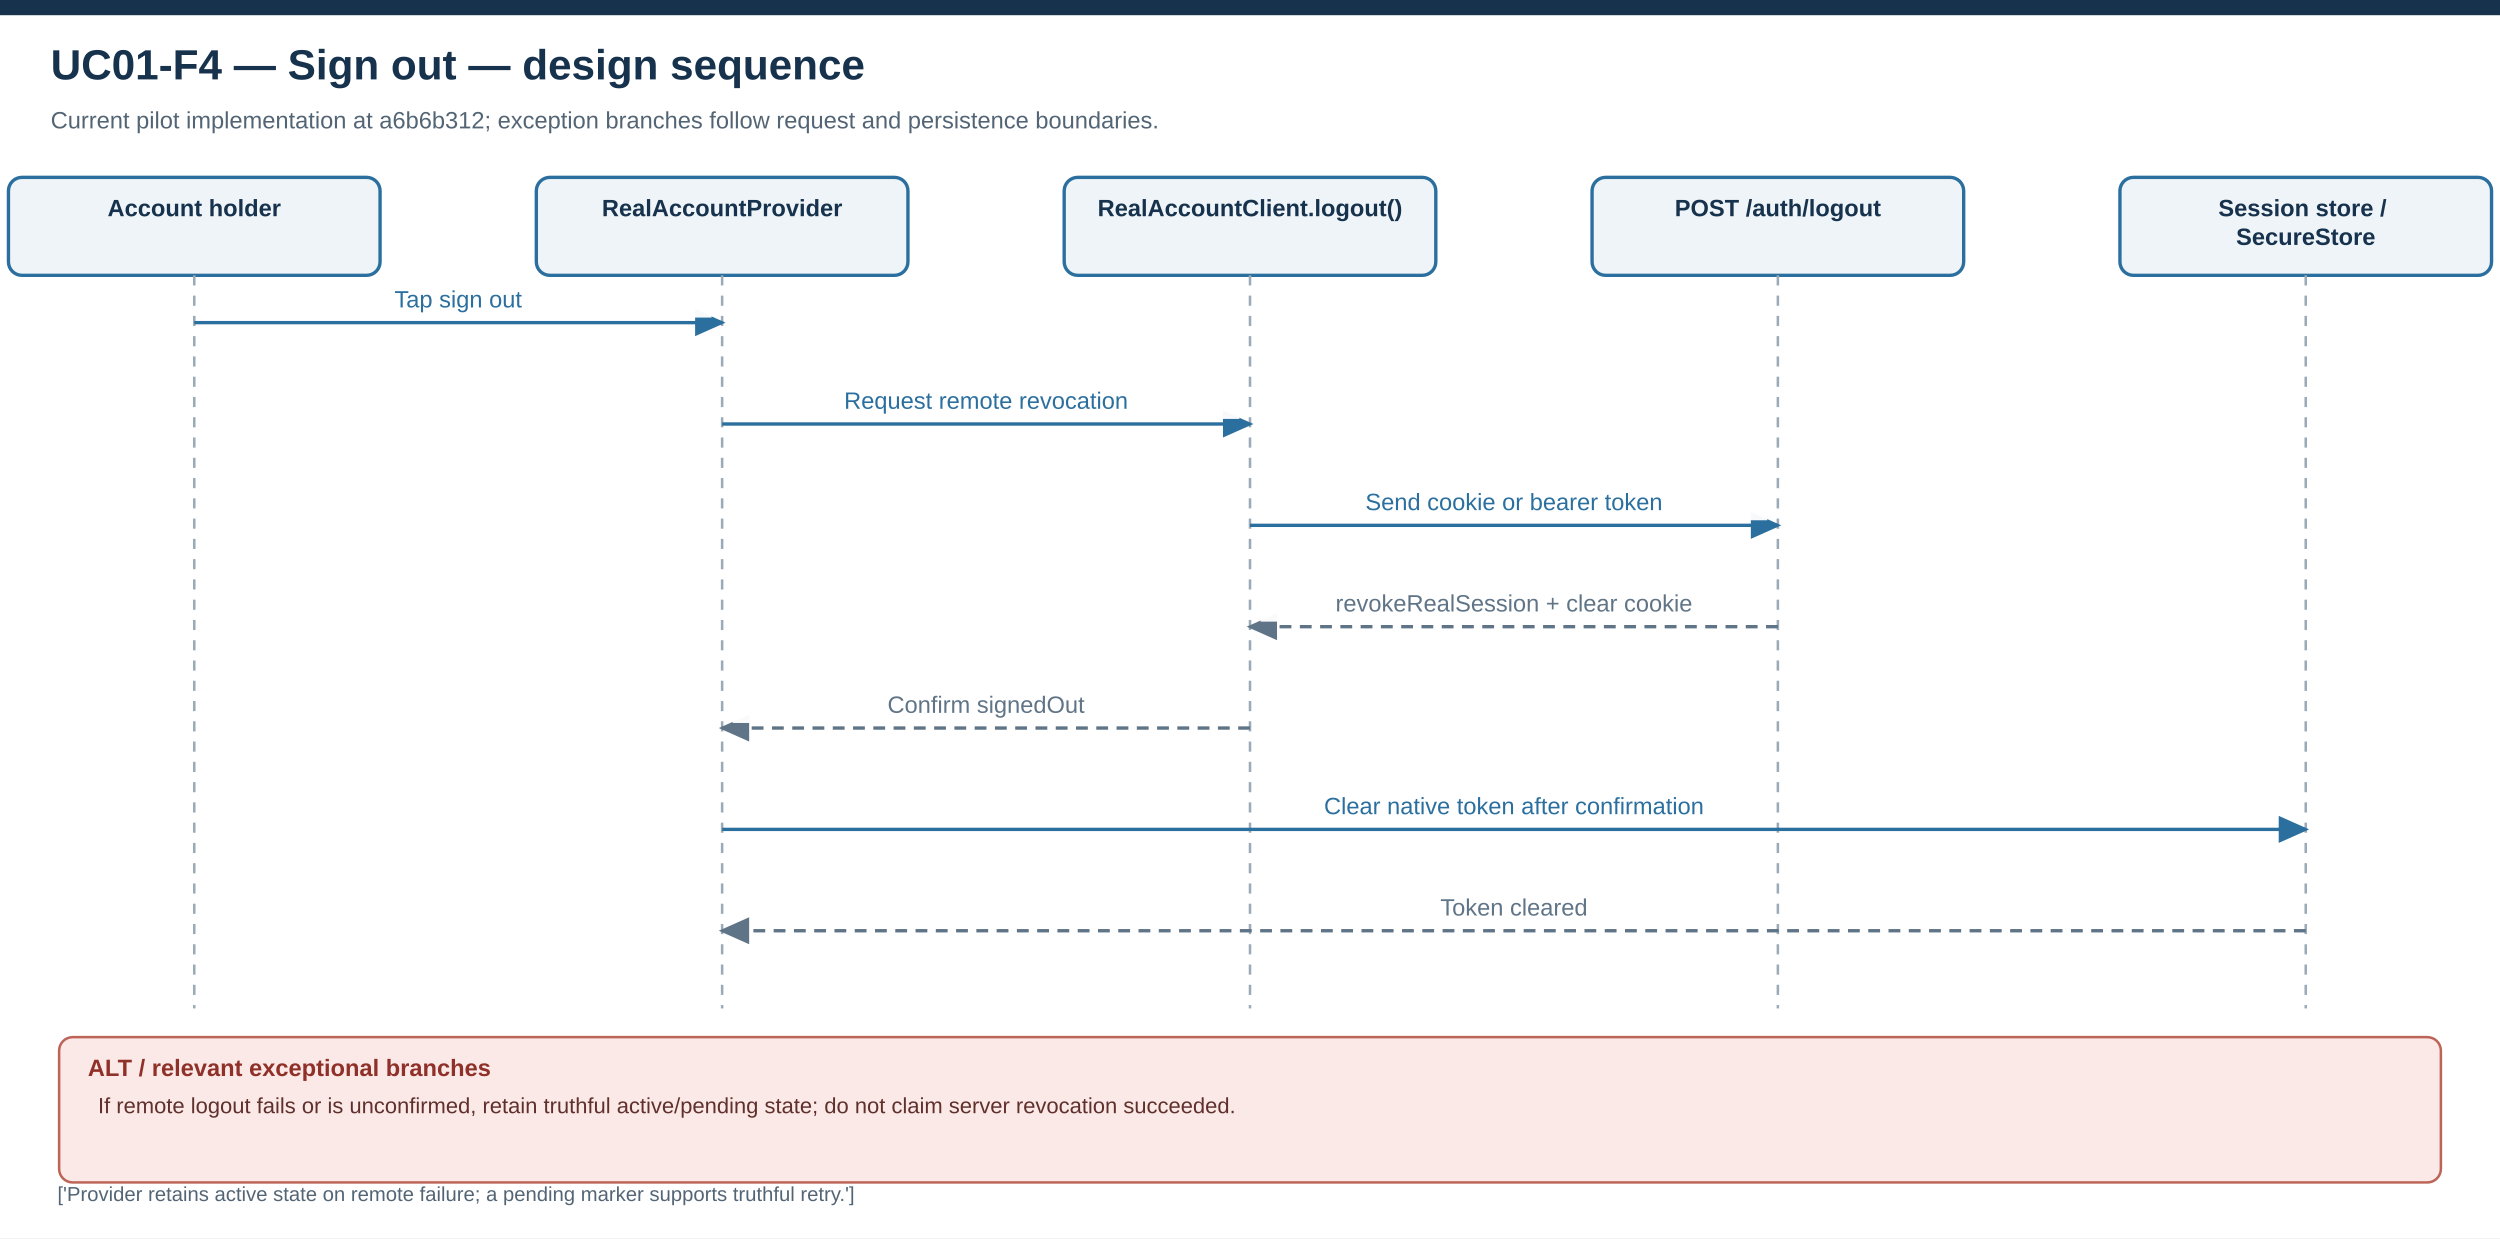
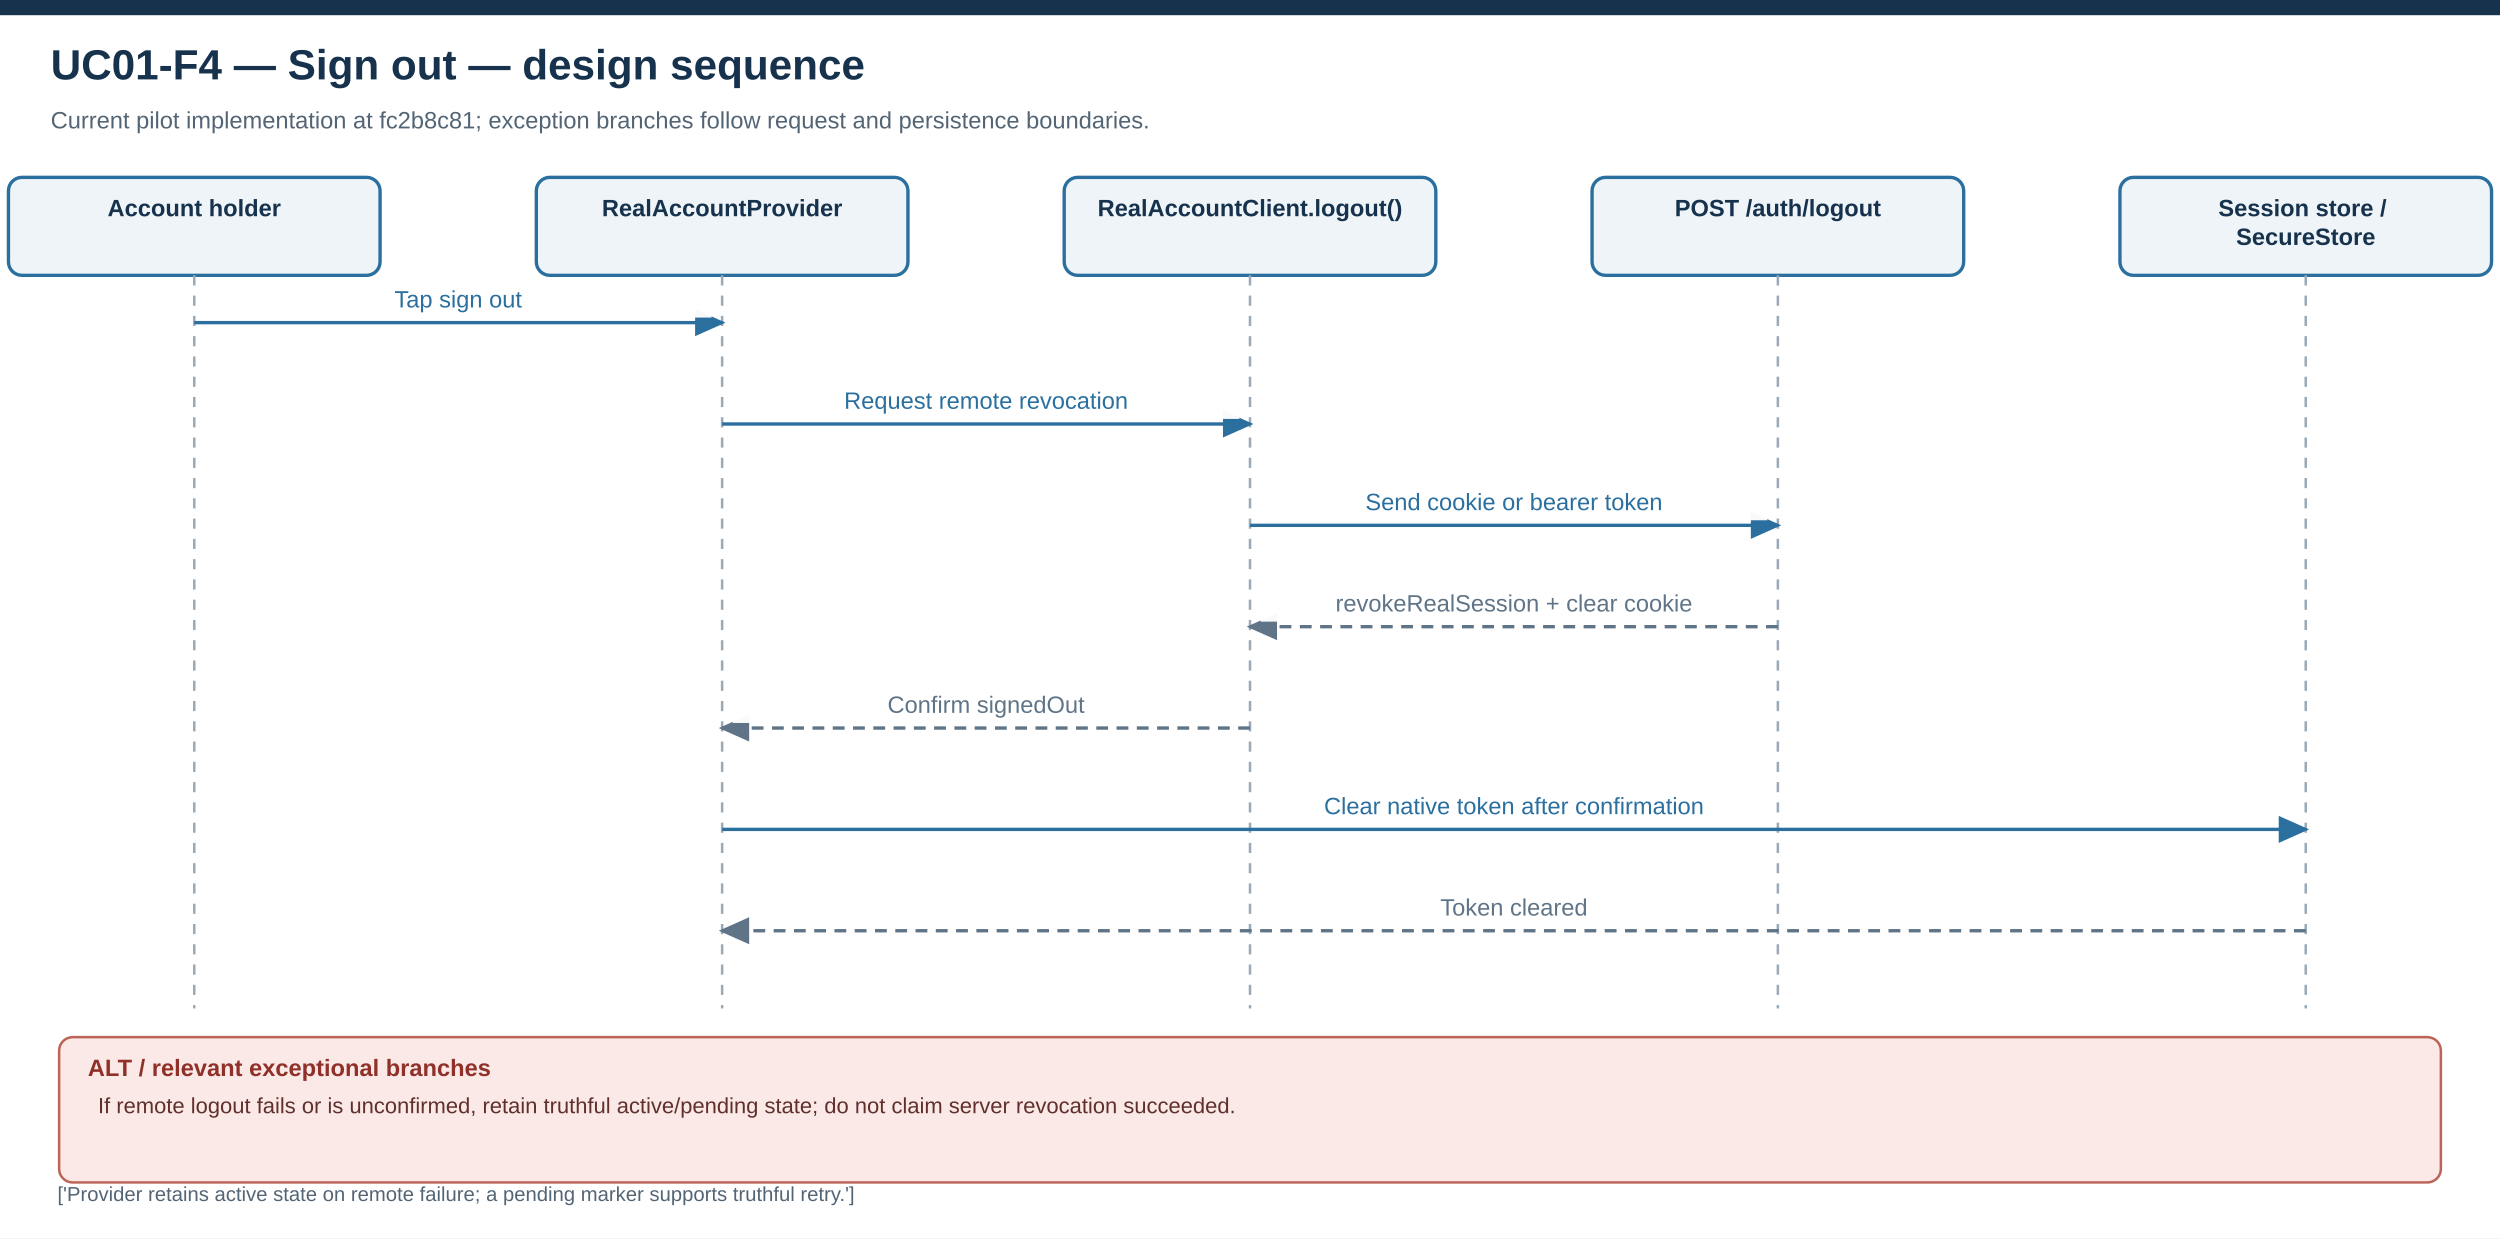
<svg xmlns="http://www.w3.org/2000/svg" width="1480px" height="733px" viewBox="0 0 1480 733" role="img" aria-label="UC01-F4 — Sign out — design sequence">
  <defs>
    <marker id="arrow" markerWidth="9" markerHeight="8" refX="8" refY="4" orient="auto">
      <path d="M0,0 L9,4 L0,8 z" fill="#607487" />
    </marker>
    <marker id="arrowBlue" markerWidth="9" markerHeight="8" refX="8" refY="4" orient="auto">
      <path d="M0,0 L9,4 L0,8 z" fill="#2b6f9f" />
    </marker>
    <marker id="arrowRed" markerWidth="9" markerHeight="8" refX="8" refY="4" orient="auto">
      <path d="M0,0 L9,4 L0,8 z" fill="#b34339" />
    </marker>
  </defs>
  <rect x="0" y="0" width="1480" height="733" fill="#ffffff" />
  <rect x="0" y="0" width="1480" height="9" fill="#17324d" />
  <text x="30" y="47" text-anchor="start" font-family="Arial, Helvetica, sans-serif" font-size="25px" font-weight="bold" fill="#17324d" word-spacing="1px" class="">UC01-F4 — Sign out — design sequence</text>
  <text x="30" y="76" text-anchor="start" font-family="Arial, Helvetica, sans-serif" font-size="14px" font-weight="normal" fill="#536575" word-spacing="1px">
-     <tspan x="30" dy="0">Current pilot implementation at a6b6b312; exception branches follow request and persistence boundaries.</tspan>
+     <tspan x="30" dy="0">Current pilot implementation at fc2b8c81; exception branches follow request and persistence boundaries.</tspan>
  </text>
  <rect x="5.0" y="105" width="220" height="58" rx="8" fill="#eef4f8" stroke="#2b6f9f" stroke-width="2" />
  <text x="115.0" y="128" text-anchor="middle" font-family="Arial, Helvetica, sans-serif" font-size="14px" font-weight="bold" fill="#17324d" word-spacing="1px">
    <tspan x="115.0" dy="0">Account holder</tspan>
  </text>
  <line x1="115.0" y1="163" x2="115.0" y2="597" stroke="#9aaab7" stroke-width="1.5" stroke-dasharray="6 6" />
  <rect x="317.5" y="105" width="220" height="58" rx="8" fill="#eef4f8" stroke="#2b6f9f" stroke-width="2" />
  <text x="427.5" y="128" text-anchor="middle" font-family="Arial, Helvetica, sans-serif" font-size="14px" font-weight="bold" fill="#17324d" word-spacing="1px">
    <tspan x="427.5" dy="0">RealAccountProvider</tspan>
  </text>
  <line x1="427.5" y1="163" x2="427.5" y2="597" stroke="#9aaab7" stroke-width="1.5" stroke-dasharray="6 6" />
  <rect x="630.0" y="105" width="220" height="58" rx="8" fill="#eef4f8" stroke="#2b6f9f" stroke-width="2" />
  <text x="740.0" y="128" text-anchor="middle" font-family="Arial, Helvetica, sans-serif" font-size="14px" font-weight="bold" fill="#17324d" word-spacing="1px">
    <tspan x="740.0" dy="0">RealAccountClient.logout()</tspan>
  </text>
  <line x1="740.0" y1="163" x2="740.0" y2="597" stroke="#9aaab7" stroke-width="1.5" stroke-dasharray="6 6" />
  <rect x="942.5" y="105" width="220" height="58" rx="8" fill="#eef4f8" stroke="#2b6f9f" stroke-width="2" />
  <text x="1052.5" y="128" text-anchor="middle" font-family="Arial, Helvetica, sans-serif" font-size="14px" font-weight="bold" fill="#17324d" word-spacing="1px">
    <tspan x="1052.5" dy="0">POST /auth/logout</tspan>
  </text>
  <line x1="1052.5" y1="163" x2="1052.5" y2="597" stroke="#9aaab7" stroke-width="1.5" stroke-dasharray="6 6" />
  <rect x="1255.0" y="105" width="220" height="58" rx="8" fill="#eef4f8" stroke="#2b6f9f" stroke-width="2" />
  <text x="1365.0" y="128" text-anchor="middle" font-family="Arial, Helvetica, sans-serif" font-size="14px" font-weight="bold" fill="#17324d" word-spacing="1px">
    <tspan x="1365.0" dy="0">Session store /</tspan>
    <tspan x="1365.0" dy="17">SecureStore</tspan>
  </text>
  <line x1="1365.0" y1="163" x2="1365.0" y2="597" stroke="#9aaab7" stroke-width="1.5" stroke-dasharray="6 6" />
  <line x1="115.0" y1="191" x2="427.5" y2="191" stroke="#2b6f9f" stroke-width="2" marker-end="url(#arrowBlue)" />
  <rect x="121.25" y="166" width="300" height="22" fill="#ffffff" opacity="0.96" />
  <text x="271.25" y="182" text-anchor="middle" font-family="Arial, Helvetica, sans-serif" font-size="14px" font-weight="normal" fill="#2b6f9f" word-spacing="1px">
    <tspan x="271.25" dy="0">Tap sign out</tspan>
  </text>
  <line x1="427.5" y1="251" x2="740.0" y2="251" stroke="#2b6f9f" stroke-width="2" marker-end="url(#arrowBlue)" />
  <rect x="433.75" y="226" width="300" height="22" fill="#ffffff" opacity="0.96" />
  <text x="583.75" y="242" text-anchor="middle" font-family="Arial, Helvetica, sans-serif" font-size="14px" font-weight="normal" fill="#2b6f9f" word-spacing="1px">
    <tspan x="583.75" dy="0">Request remote revocation</tspan>
  </text>
  <line x1="740.0" y1="311" x2="1052.5" y2="311" stroke="#2b6f9f" stroke-width="2" marker-end="url(#arrowBlue)" />
  <rect x="746.25" y="286" width="300" height="22" fill="#ffffff" opacity="0.96" />
  <text x="896.25" y="302" text-anchor="middle" font-family="Arial, Helvetica, sans-serif" font-size="14px" font-weight="normal" fill="#2b6f9f" word-spacing="1px">
    <tspan x="896.25" dy="0">Send cookie or bearer token</tspan>
  </text>
  <line x1="1052.5" y1="371" x2="740.0" y2="371" stroke="#607487" stroke-width="2" stroke-dasharray="7 5" marker-end="url(#arrow)" />
  <rect x="746.25" y="346" width="300" height="22" fill="#ffffff" opacity="0.96" />
  <text x="896.25" y="362" text-anchor="middle" font-family="Arial, Helvetica, sans-serif" font-size="14px" font-weight="normal" fill="#607487" word-spacing="1px">
    <tspan x="896.25" dy="0">revokeRealSession + clear cookie</tspan>
  </text>
  <line x1="740.0" y1="431" x2="427.5" y2="431" stroke="#607487" stroke-width="2" stroke-dasharray="7 5" marker-end="url(#arrow)" />
  <rect x="433.75" y="406" width="300" height="22" fill="#ffffff" opacity="0.96" />
  <text x="583.75" y="422" text-anchor="middle" font-family="Arial, Helvetica, sans-serif" font-size="14px" font-weight="normal" fill="#607487" word-spacing="1px">
    <tspan x="583.75" dy="0">Confirm signedOut</tspan>
  </text>
  <line x1="427.5" y1="491" x2="1365.0" y2="491" stroke="#2b6f9f" stroke-width="2" marker-end="url(#arrowBlue)" />
  <rect x="746.25" y="466" width="300" height="22" fill="#ffffff" opacity="0.96" />
  <text x="896.25" y="482" text-anchor="middle" font-family="Arial, Helvetica, sans-serif" font-size="14px" font-weight="normal" fill="#2b6f9f" word-spacing="1px">
    <tspan x="896.25" dy="0">Clear native token after confirmation</tspan>
  </text>
  <line x1="1365.0" y1="551" x2="427.5" y2="551" stroke="#607487" stroke-width="2" stroke-dasharray="7 5" marker-end="url(#arrow)" />
  <rect x="746.25" y="526" width="300" height="22" fill="#ffffff" opacity="0.96" />
  <text x="896.25" y="542" text-anchor="middle" font-family="Arial, Helvetica, sans-serif" font-size="14px" font-weight="normal" fill="#607487" word-spacing="1px">
    <tspan x="896.25" dy="0">Token cleared</tspan>
  </text>
  <rect x="35" y="614" width="1410" height="86" rx="8" fill="#fbe9e7" stroke="#bd6458" stroke-width="1.5" />
  <text x="52" y="637" text-anchor="start" font-family="Arial, Helvetica, sans-serif" font-size="14px" font-weight="bold" fill="#8f3029" word-spacing="1px" class="">ALT / relevant exceptional branches</text>
  <text x="58" y="659" text-anchor="start" font-family="Arial, Helvetica, sans-serif" font-size="13px" font-weight="normal" fill="#5f302c" word-spacing="1px">
    <tspan x="58" dy="0">If remote logout fails or is unconfirmed, retain truthful active/pending state; do not claim server revocation succeeded.</tspan>
  </text>
  <text x="34" y="711" text-anchor="start" font-family="Arial, Helvetica, sans-serif" font-size="12px" font-weight="normal" fill="#536575" word-spacing="1px">
    <tspan x="34" dy="0">['Provider retains active state on remote failure; a pending marker supports truthful retry.']</tspan>
  </text>
</svg>
